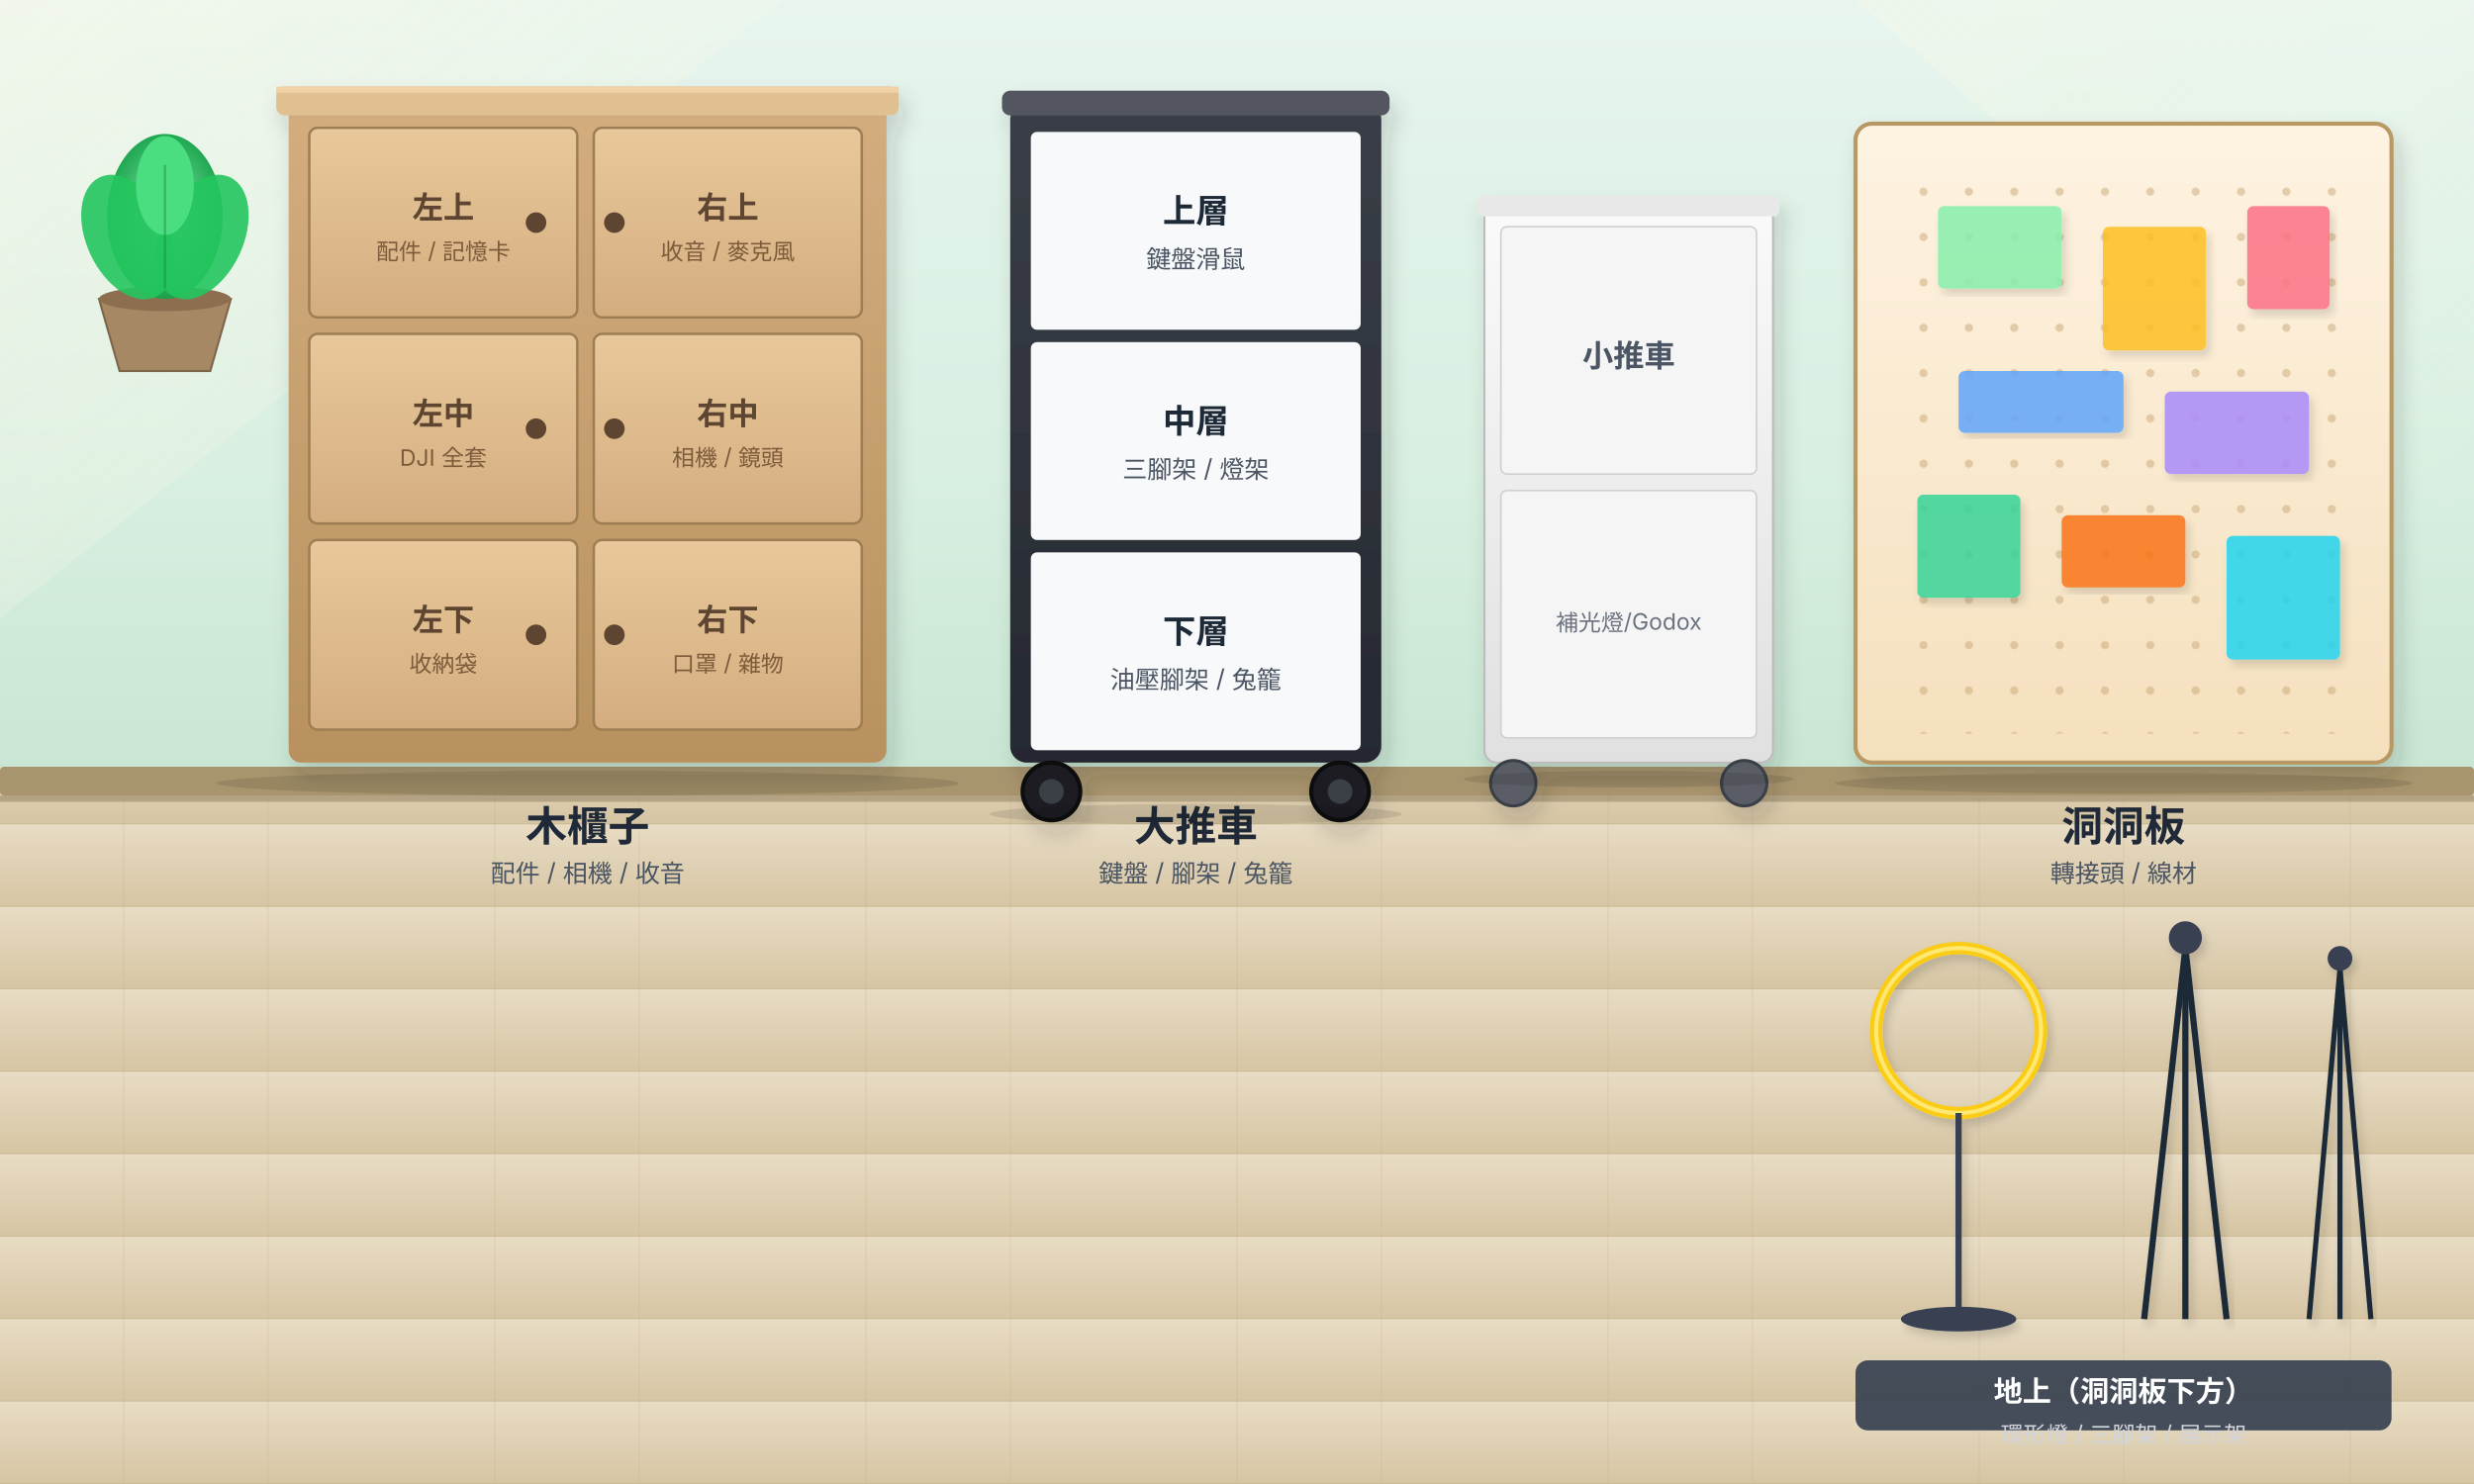
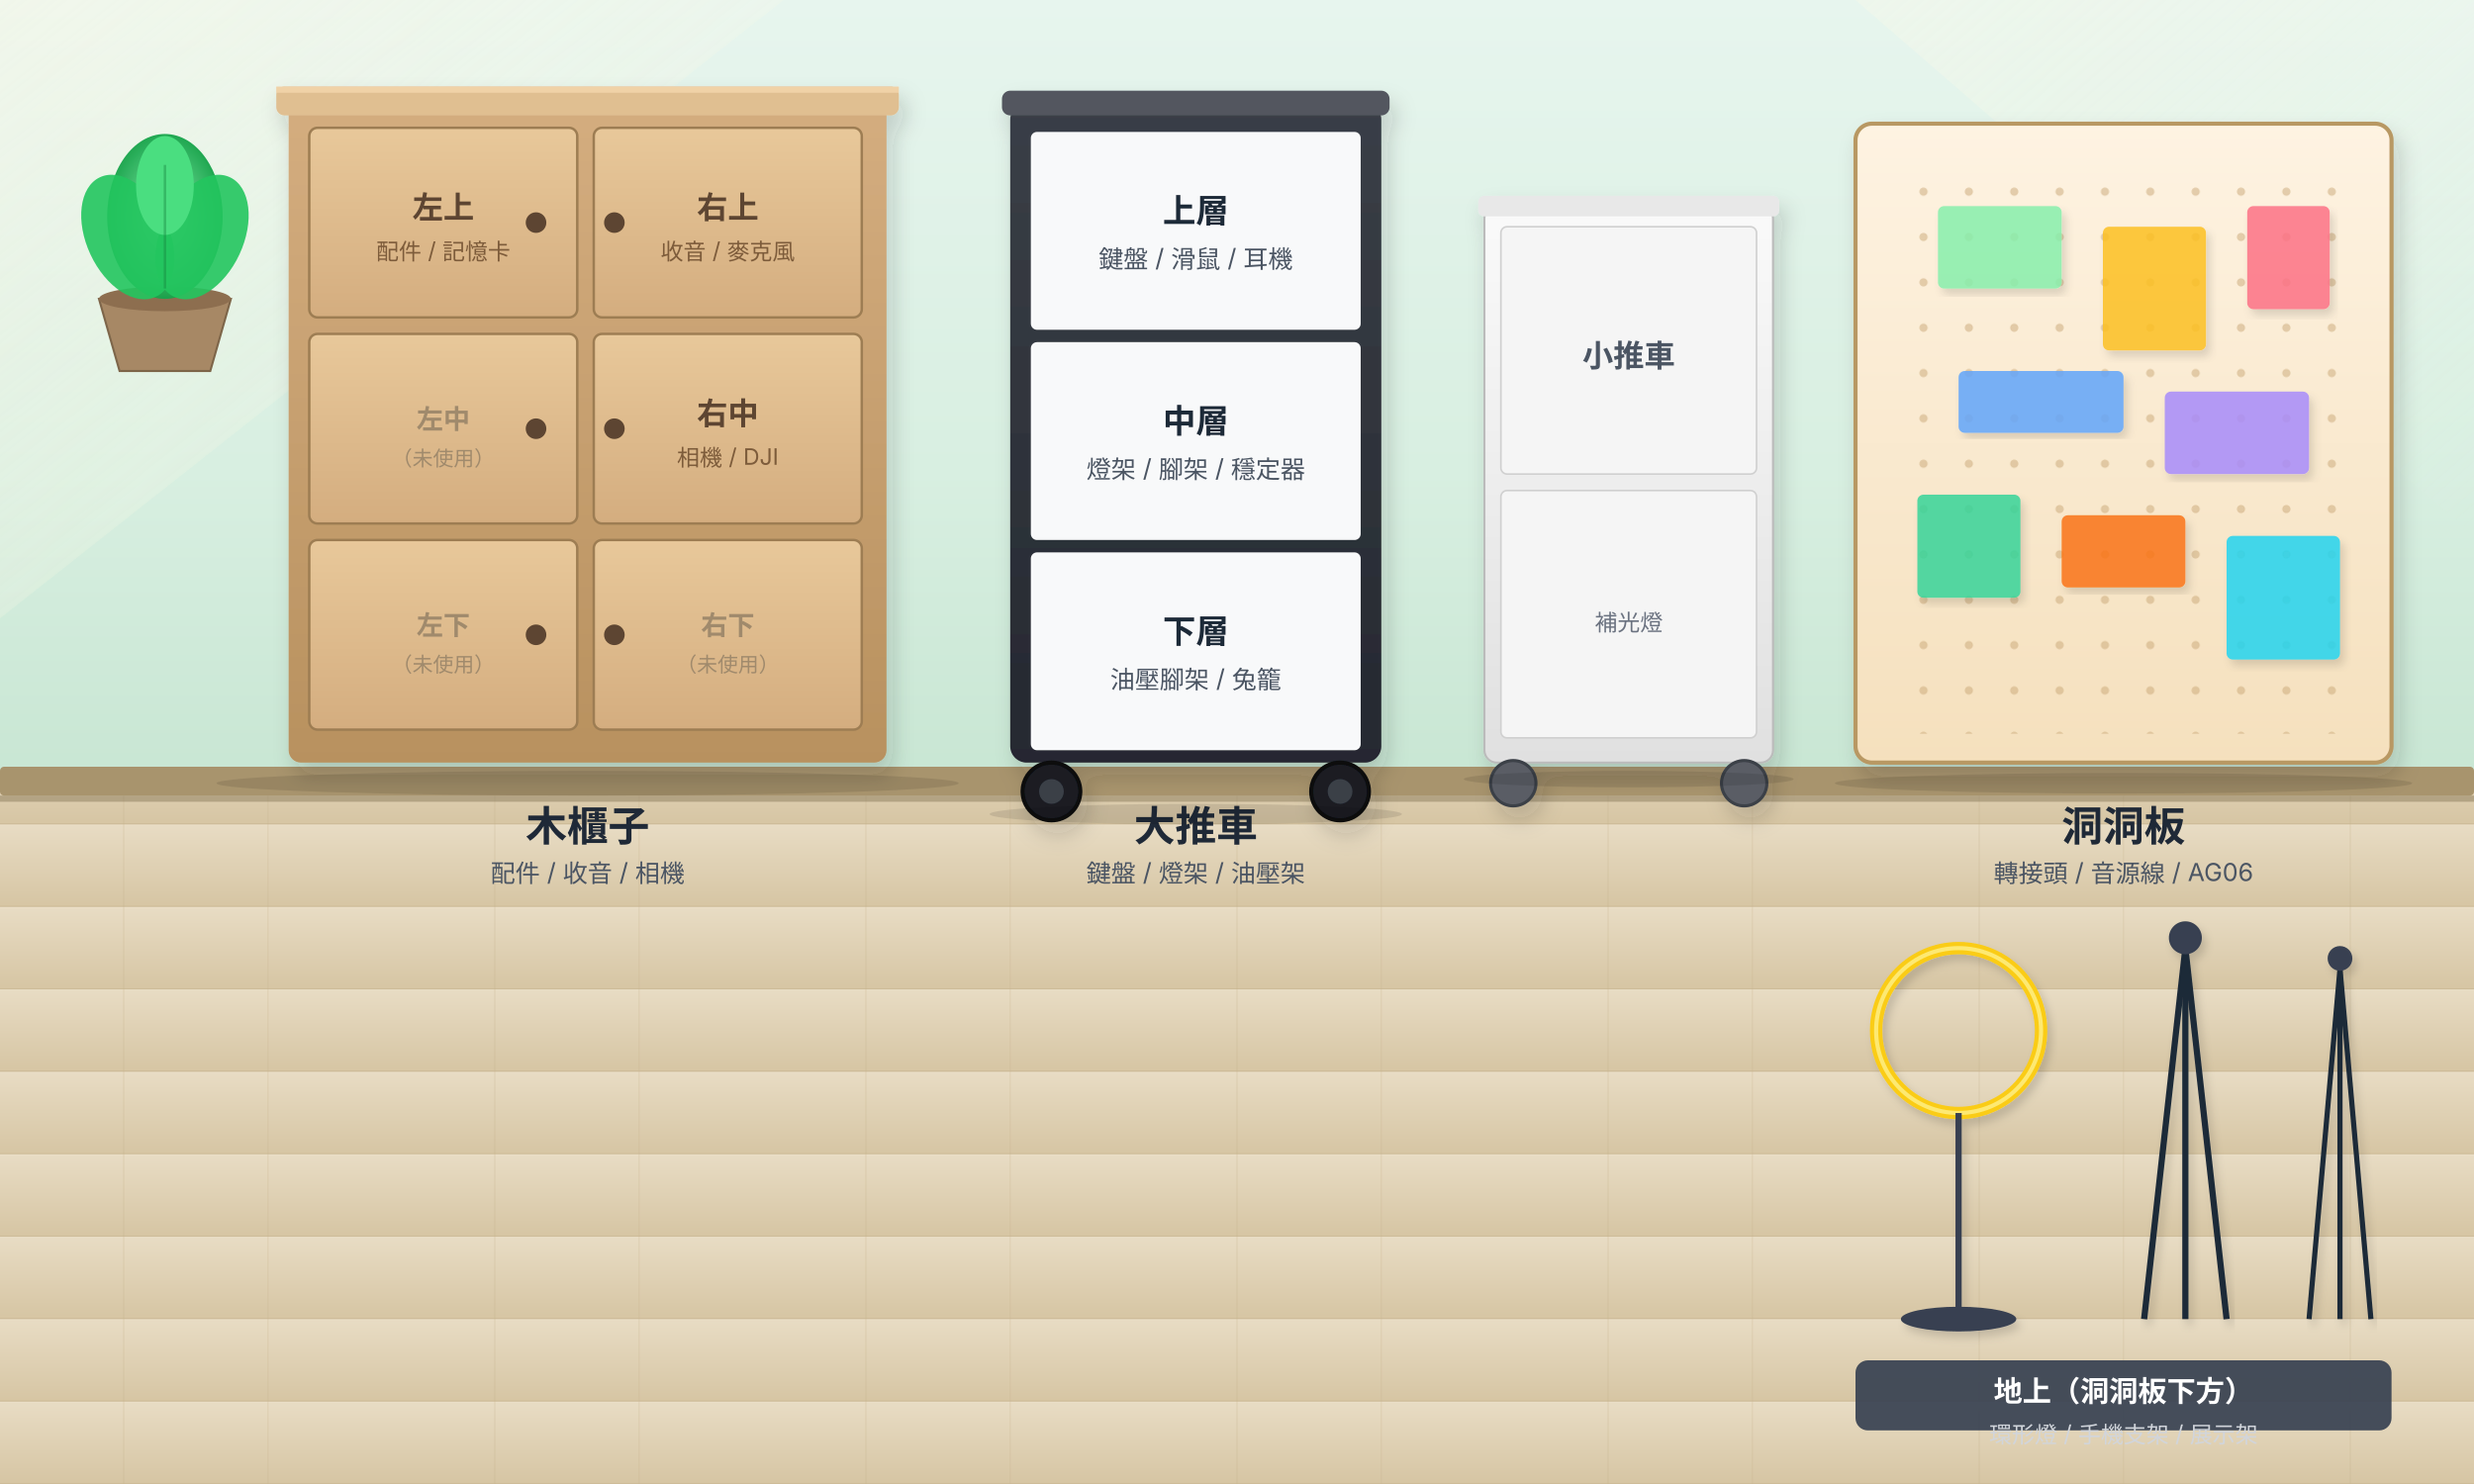
<svg xmlns="http://www.w3.org/2000/svg" viewBox="0 0 1200 720" font-family="-apple-system, 'PingFang TC', 'Noto Sans TC', sans-serif">
  <defs>
    <linearGradient id="wallGrad" x1="0" y1="0" x2="0" y2="1">
      <stop offset="0%" stop-color="#e7f5ee" />
      <stop offset="60%" stop-color="#d8efe1" />
      <stop offset="100%" stop-color="#c8e6d3" />
    </linearGradient>
    <linearGradient id="floorGrad" x1="0" y1="0" x2="0" y2="1">
      <stop offset="0%" stop-color="#e8dcc4" />
      <stop offset="100%" stop-color="#d6c5a3" />
    </linearGradient>
    <pattern id="planks" x="0" y="0" width="180" height="40" patternUnits="userSpaceOnUse">
      <rect width="180" height="40" fill="url(#floorGrad)" />
      <line x1="0" y1="40" x2="180" y2="40" stroke="#c4b08a" stroke-width="1" opacity="0.4" />
      <line x1="60" y1="0" x2="60" y2="40" stroke="#c4b08a" stroke-width="0.5" opacity="0.3" />
      <line x1="130" y1="0" x2="130" y2="40" stroke="#c4b08a" stroke-width="0.5" opacity="0.3" />
    </pattern>
    <linearGradient id="sunbeam" x1="0" y1="0" x2="1" y2="1">
      <stop offset="0%" stop-color="#fef9e7" stop-opacity="0.6" />
      <stop offset="100%" stop-color="#fef9e7" stop-opacity="0" />
    </linearGradient>
    <linearGradient id="woodGrad" x1="0" y1="0" x2="0" y2="1">
      <stop offset="0%" stop-color="#d4ad7f" />
      <stop offset="100%" stop-color="#b8915f" />
    </linearGradient>
    <linearGradient id="woodDoor" x1="0" y1="0" x2="0" y2="1">
      <stop offset="0%" stop-color="#e8c89a" />
      <stop offset="100%" stop-color="#d4ad7f" />
    </linearGradient>
    <linearGradient id="cartGrad" x1="0" y1="0" x2="0" y2="1">
      <stop offset="0%" stop-color="#3a3f47" />
      <stop offset="100%" stop-color="#252830" />
    </linearGradient>
    <linearGradient id="whiteCartGrad" x1="0" y1="0" x2="0" y2="1">
      <stop offset="0%" stop-color="#fafafa" />
      <stop offset="100%" stop-color="#e0e0e0" />
    </linearGradient>
    <linearGradient id="pegBoardGrad" x1="0" y1="0" x2="0" y2="1">
      <stop offset="0%" stop-color="#fef3e2" />
      <stop offset="100%" stop-color="#f5e0bd" />
    </linearGradient>
    <pattern id="pegHoles" width="22" height="22" patternUnits="userSpaceOnUse">
      <circle cx="11" cy="11" r="2" fill="#c9a878" opacity="0.5" />
    </pattern>
    <radialGradient id="plantGrad">
      <stop offset="0%" stop-color="#86efac" />
      <stop offset="100%" stop-color="#16a34a" />
    </radialGradient>
    <filter id="softShadow" x="-10%" y="-10%" width="120%" height="120%">
      <feDropShadow dx="3" dy="6" stdDeviation="5" flood-opacity="0.18" flood-color="#1f2937" />
    </filter>
    <filter id="smallShadow" x="-10%" y="-10%" width="120%" height="120%">
      <feDropShadow dx="2" dy="3" stdDeviation="2" flood-opacity="0.15" />
    </filter>
  </defs>
  <rect x="0" y="0" width="1200" height="380" fill="url(#wallGrad)" />
  <rect x="0" y="380" width="1200" height="340" fill="url(#planks)" />
  <rect x="0" y="372" width="1200" height="14" fill="#a8946d" rx="2" />
  <rect x="0" y="386" width="1200" height="3" fill="#8a7a5a" opacity="0.5" />
  <polygon points="0,0 380,0 0,300" fill="url(#sunbeam)" opacity="0.7" />
  <polygon points="1200,0 900,0 1200,260" fill="url(#sunbeam)" opacity="0.5" />
  <circle cx="220" cy="80" r="3" fill="#fef9e7" opacity="0.8" />
  <circle cx="320" cy="150" r="2" fill="#fef9e7" opacity="0.6" />
  <circle cx="180" cy="200" r="2" fill="#fef9e7" opacity="0.7" />
  <circle cx="980" cy="100" r="2.5" fill="#fef9e7" opacity="0.7" />
  <circle cx="1080" cy="180" r="2" fill="#fef9e7" opacity="0.6" />
  <g transform="translate(40, 50)">
    <path d="M 8 95 L 18 130 L 62 130 L 72 95 Z" fill="#a78865" stroke="#7d6549" stroke-width="1" />
    <ellipse cx="40" cy="95" rx="32" ry="6" fill="#8d6e4f" />
    <ellipse cx="40" cy="55" rx="28" ry="40" fill="url(#plantGrad)" opacity="0.95" />
    <ellipse cx="22" cy="65" rx="20" ry="32" fill="#22c55e" opacity="0.9" transform="rotate(-25 22 65)" />
    <ellipse cx="58" cy="65" rx="20" ry="32" fill="#22c55e" opacity="0.9" transform="rotate(25 58 65)" />
    <ellipse cx="40" cy="40" rx="14" ry="24" fill="#4ade80" />
    <path d="M 40 30 L 40 90" stroke="#15803d" stroke-width="1.2" opacity="0.4" />
  </g>
  <g transform="translate(1080, 80)">
    <path d="M 5 60 L 12 85 L 48 85 L 55 60 Z" fill="#a78865" stroke="#7d6549" stroke-width="1" />
    <ellipse cx="30" cy="60" rx="24" ry="8" fill="#8d6e4f" />
    <ellipse cx="30" cy="35" rx="22" ry="30" fill="#22c55e" opacity="0.95" />
    <ellipse cx="18" cy="42" rx="14" ry="22" fill="#4ade80" opacity="0.9" transform="rotate(-20 18 42)" />
    <ellipse cx="42" cy="42" rx="14" ry="22" fill="#4ade80" opacity="0.9" transform="rotate(20 42 42)" />
    <ellipse cx="30" cy="22" rx="10" ry="16" fill="#86efac" />
  </g>
  <g transform="translate(140, 50)" filter="url(#softShadow)">
    <rect x="0" y="0" width="290" height="320" fill="url(#woodGrad)" rx="6" />
    <rect x="-6" y="-8" width="302" height="14" fill="#e0bf91" rx="4" />
    <rect x="-6" y="-8" width="302" height="3" fill="#f0d2a7" />
    <rect x="10" y="12" width="130" height="92" fill="url(#woodDoor)" rx="4" stroke="#9d7d52" stroke-width="1.2" />
    <circle cx="120" cy="58" r="5" fill="#5d4530" />
    <rect x="148" y="12" width="130" height="92" fill="url(#woodDoor)" rx="4" stroke="#9d7d52" stroke-width="1.2" />
    <circle cx="158" cy="58" r="5" fill="#5d4530" />
    <rect x="10" y="112" width="130" height="92" fill="url(#woodDoor)" rx="4" stroke="#9d7d52" stroke-width="1.2" />
    <circle cx="120" cy="158" r="5" fill="#5d4530" />
    <rect x="148" y="112" width="130" height="92" fill="url(#woodDoor)" rx="4" stroke="#9d7d52" stroke-width="1.2" />
    <circle cx="158" cy="158" r="5" fill="#5d4530" />
    <rect x="10" y="212" width="130" height="92" fill="url(#woodDoor)" rx="4" stroke="#9d7d52" stroke-width="1.2" />
    <circle cx="120" cy="258" r="5" fill="#5d4530" />
    <rect x="148" y="212" width="130" height="92" fill="url(#woodDoor)" rx="4" stroke="#9d7d52" stroke-width="1.2" />
    <circle cx="158" cy="258" r="5" fill="#5d4530" />
    <text x="75" y="56" text-anchor="middle" font-size="15" font-weight="700" fill="#5d4530">左上</text>
    <text x="75" y="76" text-anchor="middle" font-size="11" fill="#7d5b3a">配件 / 記憶卡</text>
    <text x="213" y="56" text-anchor="middle" font-size="15" font-weight="700" fill="#5d4530">右上</text>
    <text x="213" y="76" text-anchor="middle" font-size="11" fill="#7d5b3a">收音 / 麥克風</text>
-     <text x="75" y="156" text-anchor="middle" font-size="15" font-weight="700" fill="#5d4530">左中</text>
-     <text x="75" y="176" text-anchor="middle" font-size="11" fill="#7d5b3a">DJI 全套</text>
+     <text x="75" y="158" text-anchor="middle" font-size="13" font-weight="600" fill="#a08a6c">左中</text>
+     <text x="75" y="176" text-anchor="middle" font-size="10" fill="#a08a6c">（未使用）</text>
    <text x="213" y="156" text-anchor="middle" font-size="15" font-weight="700" fill="#5d4530">右中</text>
-     <text x="213" y="176" text-anchor="middle" font-size="11" fill="#7d5b3a">相機 / 鏡頭</text>
-     <text x="75" y="256" text-anchor="middle" font-size="15" font-weight="700" fill="#5d4530">左下</text>
-     <text x="75" y="276" text-anchor="middle" font-size="11" fill="#7d5b3a">收納袋</text>
-     <text x="213" y="256" text-anchor="middle" font-size="15" font-weight="700" fill="#5d4530">右下</text>
-     <text x="213" y="276" text-anchor="middle" font-size="11" fill="#7d5b3a">口罩 / 雜物</text>
+     <text x="213" y="176" text-anchor="middle" font-size="11" fill="#7d5b3a">相機 / DJI</text>
+     <text x="75" y="258" text-anchor="middle" font-size="13" font-weight="600" fill="#a08a6c">左下</text>
+     <text x="75" y="276" text-anchor="middle" font-size="10" fill="#a08a6c">（未使用）</text>
+     <text x="213" y="258" text-anchor="middle" font-size="13" font-weight="600" fill="#a08a6c">右下</text>
+     <text x="213" y="276" text-anchor="middle" font-size="10" fill="#a08a6c">（未使用）</text>
  </g>
  <text x="285" y="408" text-anchor="middle" font-size="20" font-weight="800" fill="#1f2937">木櫃子</text>
-   <text x="285" y="428" text-anchor="middle" font-size="12" fill="#4b5563">配件 / 相機 / 收音</text>
+   <text x="285" y="428" text-anchor="middle" font-size="12" fill="#4b5563">配件 / 收音 / 相機</text>
  <g transform="translate(490, 50)" filter="url(#softShadow)">
    <rect x="0" y="0" width="180" height="320" fill="url(#cartGrad)" rx="8" />
    <rect x="-4" y="-6" width="188" height="12" fill="#52575f" rx="4" />
    <rect x="10" y="14" width="160" height="96" fill="#f8f9fa" rx="3" />
    <rect x="10" y="116" width="160" height="96" fill="#f8f9fa" rx="3" />
    <rect x="10" y="218" width="160" height="96" fill="#f8f9fa" rx="3" />
    <text x="90" y="58" text-anchor="middle" font-size="16" font-weight="700" fill="#1f2937">上層</text>
-     <text x="90" y="80" text-anchor="middle" font-size="12" fill="#4b5563">鍵盤滑鼠</text>
+     <text x="90" y="80" text-anchor="middle" font-size="12" fill="#4b5563">鍵盤 / 滑鼠 / 耳機</text>
    <text x="90" y="160" text-anchor="middle" font-size="16" font-weight="700" fill="#1f2937">中層</text>
-     <text x="90" y="182" text-anchor="middle" font-size="12" fill="#4b5563">三腳架 / 燈架</text>
+     <text x="90" y="182" text-anchor="middle" font-size="12" fill="#4b5563">燈架 / 腳架 / 穩定器</text>
    <text x="90" y="262" text-anchor="middle" font-size="16" font-weight="700" fill="#1f2937">下層</text>
    <text x="90" y="284" text-anchor="middle" font-size="12" fill="#4b5563">油壓腳架 / 兔籠</text>
    <circle cx="20" cy="334" r="14" fill="#1a1d24" stroke="#0a0c10" stroke-width="2" />
    <circle cx="20" cy="334" r="6" fill="#3a3f47" />
    <circle cx="160" cy="334" r="14" fill="#1a1d24" stroke="#0a0c10" stroke-width="2" />
    <circle cx="160" cy="334" r="6" fill="#3a3f47" />
  </g>
  <text x="580" y="408" text-anchor="middle" font-size="20" font-weight="800" fill="#1f2937">大推車</text>
-   <text x="580" y="428" text-anchor="middle" font-size="12" fill="#4b5563">鍵盤 / 腳架 / 兔籠</text>
+   <text x="580" y="428" text-anchor="middle" font-size="12" fill="#4b5563">鍵盤 / 燈架 / 油壓架</text>
  <g transform="translate(720, 100)" filter="url(#softShadow)">
    <rect x="0" y="0" width="140" height="270" fill="url(#whiteCartGrad)" rx="6" stroke="#bbbbbb" stroke-width="1" />
    <rect x="-3" y="-5" width="146" height="10" fill="#e8e8e8" rx="3" />
    <rect x="8" y="10" width="124" height="120" fill="#f5f5f5" rx="3" stroke="#d0d0d0" stroke-width="0.8" />
    <rect x="8" y="138" width="124" height="120" fill="#f5f5f5" rx="3" stroke="#d0d0d0" stroke-width="0.8" />
    <text x="70" y="78" text-anchor="middle" font-size="15" font-weight="700" fill="#4b5563">小推車</text>
-     <text x="70" y="206" text-anchor="middle" font-size="11" fill="#6b7280">補光燈/Godox</text>
+     <text x="70" y="206" text-anchor="middle" font-size="11" fill="#6b7280">補光燈</text>
    <circle cx="14" cy="280" r="11" fill="#5a5d65" stroke="#3a3f47" stroke-width="1.5" />
    <circle cx="126" cy="280" r="11" fill="#5a5d65" stroke="#3a3f47" stroke-width="1.5" />
  </g>
  <g transform="translate(900, 60)" filter="url(#softShadow)">
    <rect x="0" y="0" width="260" height="310" fill="url(#pegBoardGrad)" rx="8" stroke="#b89863" stroke-width="2" />
    <rect x="14" y="14" width="232" height="282" fill="url(#pegHoles)" rx="4" />
    <rect x="40" y="40" width="60" height="40" fill="#86efac" rx="3" opacity="0.85" filter="url(#smallShadow)" />
    <rect x="120" y="50" width="50" height="60" fill="#fbbf24" rx="3" opacity="0.85" filter="url(#smallShadow)" />
    <rect x="190" y="40" width="40" height="50" fill="#fb7185" rx="3" opacity="0.85" filter="url(#smallShadow)" />
    <rect x="50" y="120" width="80" height="30" fill="#60a5fa" rx="3" opacity="0.85" filter="url(#smallShadow)" />
    <rect x="150" y="130" width="70" height="40" fill="#a78bfa" rx="3" opacity="0.85" filter="url(#smallShadow)" />
    <rect x="30" y="180" width="50" height="50" fill="#34d399" rx="3" opacity="0.85" filter="url(#smallShadow)" />
    <rect x="100" y="190" width="60" height="35" fill="#f97316" rx="3" opacity="0.85" filter="url(#smallShadow)" />
    <rect x="180" y="200" width="55" height="60" fill="#22d3ee" rx="3" opacity="0.85" filter="url(#smallShadow)" />
  </g>
  <text x="1030" y="408" text-anchor="middle" font-size="20" font-weight="800" fill="#1f2937">洞洞板</text>
-   <text x="1030" y="428" text-anchor="middle" font-size="12" fill="#4b5563">轉接頭 / 線材</text>
+   <text x="1030" y="428" text-anchor="middle" font-size="12" fill="#4b5563">轉接頭 / 音源線 / AG06</text>
  <g transform="translate(900, 440)">
    <g filter="url(#smallShadow)">
      <circle cx="50" cy="60" r="40" fill="none" stroke="#facc15" stroke-width="6" />
      <circle cx="50" cy="60" r="40" fill="none" stroke="#fef08a" stroke-width="2" opacity="0.8" />
      <line x1="50" y1="100" x2="50" y2="200" stroke="#374151" stroke-width="3" />
      <ellipse cx="50" cy="200" rx="28" ry="6" fill="#374151" />
    </g>
    <g transform="translate(140, 0)" filter="url(#smallShadow)">
      <line x1="20" y1="20" x2="0" y2="200" stroke="#1f2937" stroke-width="3" />
      <line x1="20" y1="20" x2="40" y2="200" stroke="#1f2937" stroke-width="3" />
      <line x1="20" y1="20" x2="20" y2="200" stroke="#1f2937" stroke-width="3" />
      <circle cx="20" cy="15" r="8" fill="#374151" />
    </g>
    <g transform="translate(220, 30)" filter="url(#smallShadow)">
      <line x1="15" y1="0" x2="0" y2="170" stroke="#1f2937" stroke-width="2.5" />
      <line x1="15" y1="0" x2="30" y2="170" stroke="#1f2937" stroke-width="2.5" />
      <line x1="15" y1="0" x2="15" y2="170" stroke="#1f2937" stroke-width="2.5" />
      <circle cx="15" cy="-5" r="6" fill="#374151" />
    </g>
  </g>
  <g transform="translate(900, 660)">
    <rect x="0" y="0" width="260" height="34" fill="#374151" rx="6" opacity="0.92" />
    <text x="130" y="20" text-anchor="middle" font-size="14" font-weight="700" fill="#ffffff">地上（洞洞板下方）</text>
-     <text x="130" y="40" text-anchor="middle" font-size="11" fill="#d1d5db">環形燈 / 三腳架 / 展示架</text>
+     <text x="130" y="40" text-anchor="middle" font-size="11" fill="#d1d5db">環形燈 / 手機支架 / 展示架</text>
  </g>
  <ellipse cx="285" cy="380" rx="180" ry="6" fill="#000" opacity="0.1" />
  <ellipse cx="580" cy="395" rx="100" ry="5" fill="#000" opacity="0.1" />
  <ellipse cx="790" cy="378" rx="80" ry="4" fill="#000" opacity="0.1" />
  <ellipse cx="1030" cy="380" rx="140" ry="5" fill="#000" opacity="0.1" />
</svg>
